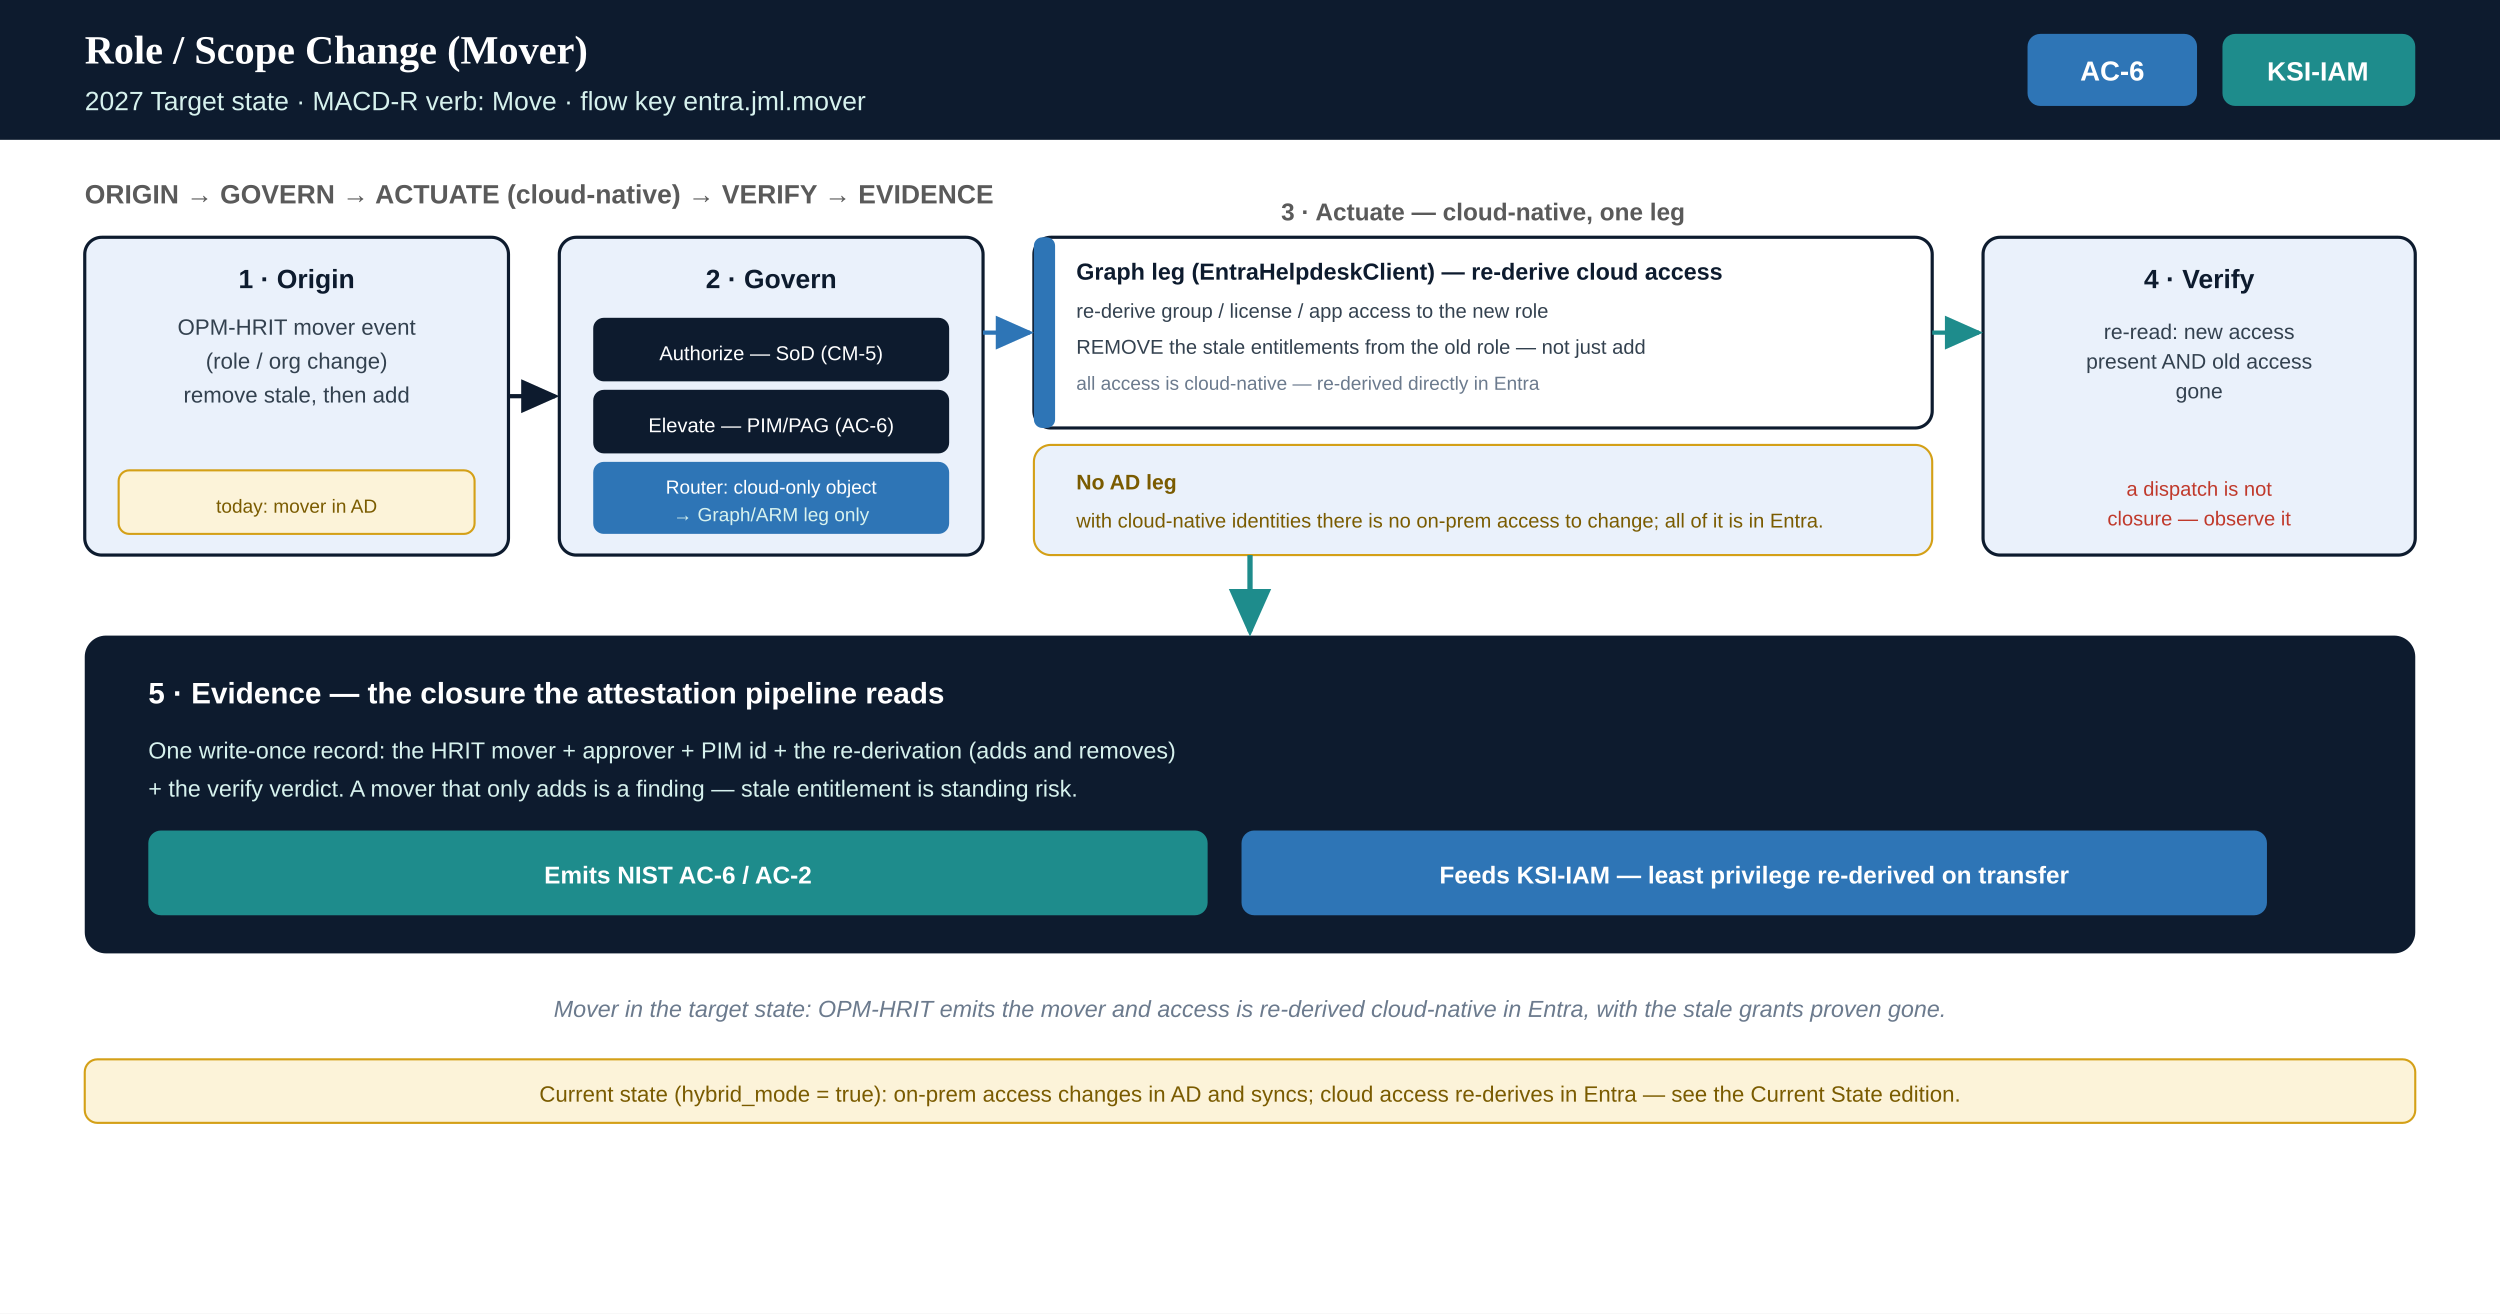
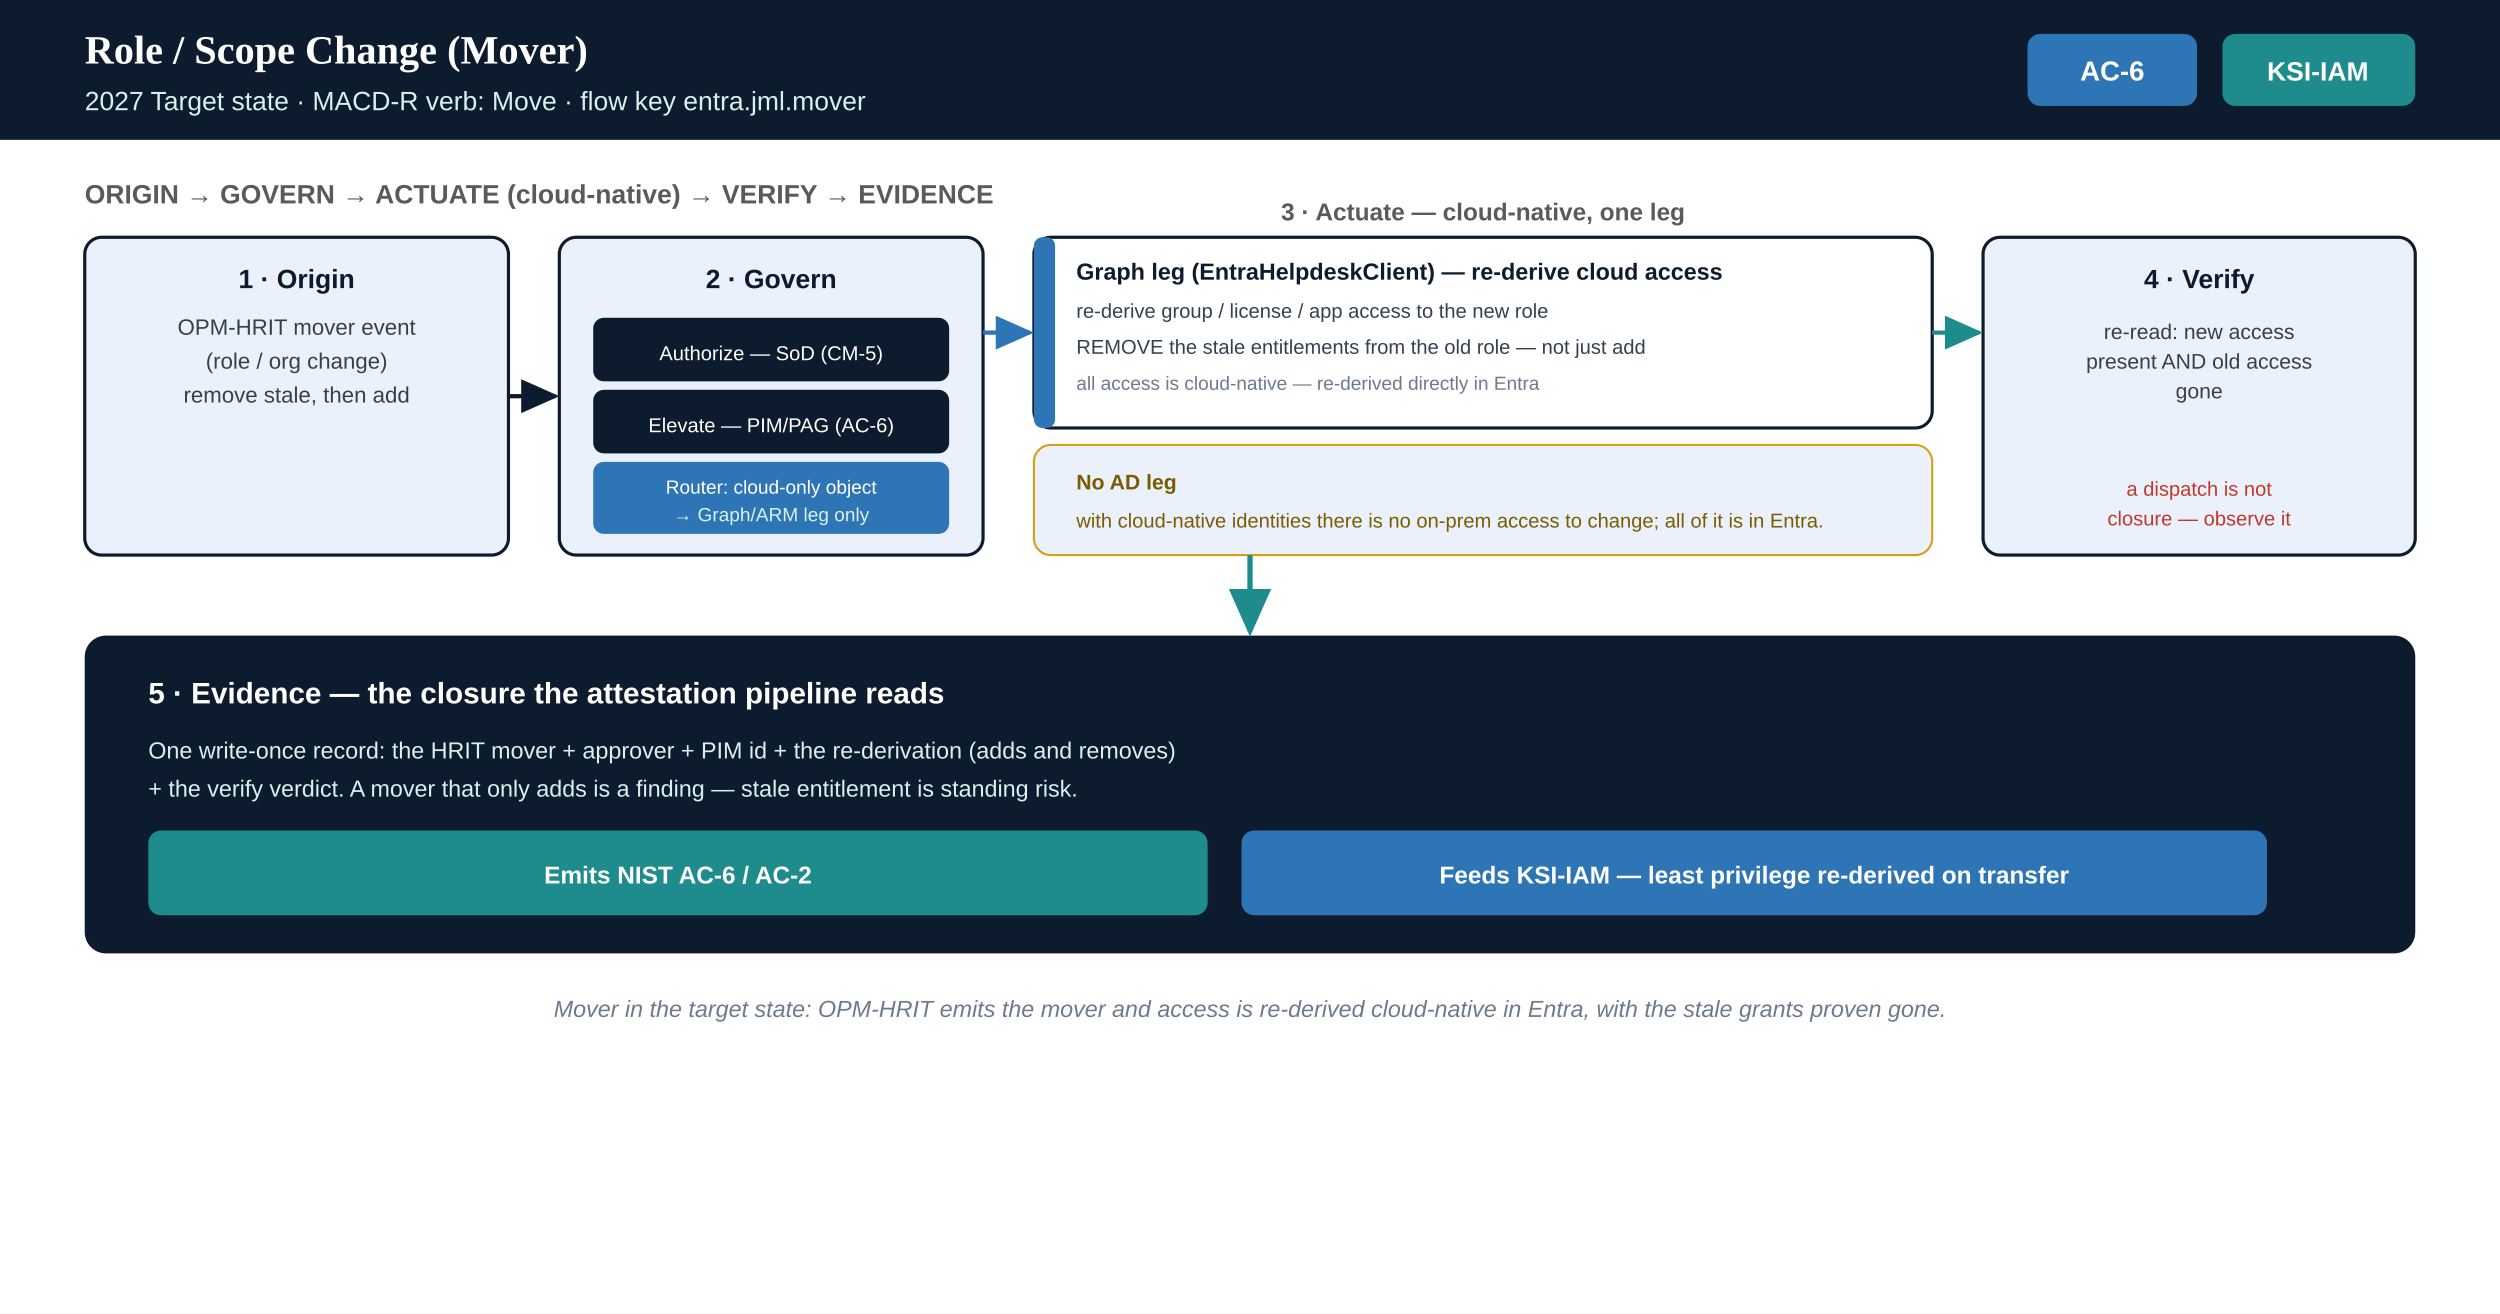
<svg xmlns="http://www.w3.org/2000/svg" viewBox="0 0 1180 620" font-family="Arial, 'Helvetica Neue', Helvetica, sans-serif">
  <rect width="1180" height="620" fill="#FFFFFF" />
  <defs>
    <marker id="a-navy" markerWidth="9" markerHeight="8" refX="8" refY="4" orient="auto">
      <polygon points="0 0, 9 4, 0 8" fill="#0D1B2E" />
    </marker>
    <marker id="a-teal" markerWidth="9" markerHeight="8" refX="8" refY="4" orient="auto">
      <polygon points="0 0, 9 4, 0 8" fill="#1E8C8C" />
    </marker>
    <marker id="a-blue" markerWidth="9" markerHeight="8" refX="8" refY="4" orient="auto">
      <polygon points="0 0, 9 4, 0 8" fill="#2E75B6" />
    </marker>
  </defs>
  <rect x="0" y="0" width="1180" height="66" fill="#0D1B2E" />
  <text x="40" y="30" font-family="Georgia, 'Times New Roman', serif" font-size="19" font-weight="bold" fill="#FFFFFF">Role / Scope Change (Mover)</text>
  <text x="40" y="52" font-size="12.5" fill="#D7F2EE">2027 Target state · MACD-R verb: Move · flow key entra.jml.mover</text>
  <rect x="957" y="16" width="80" height="34" rx="6" fill="#2E75B6" />
  <text x="997" y="38" text-anchor="middle" font-size="13" font-weight="bold" fill="#FFFFFF">AC-6</text>
  <rect x="1049" y="16" width="91" height="34" rx="6" fill="#1E8C8C" />
  <text x="1094" y="38" text-anchor="middle" font-size="12.5" font-weight="bold" fill="#FFFFFF">KSI-IAM</text>
  <text x="40" y="96" font-size="12.5" font-weight="bold" fill="#5A5A5A">ORIGIN → GOVERN → ACTUATE (cloud-native) → VERIFY → EVIDENCE</text>
  <rect x="40" y="112" width="200" height="150" rx="8" fill="#EAF1FB" stroke="#0D1B2E" stroke-width="1.5" />
  <text x="140" y="136" text-anchor="middle" font-size="12.5" font-weight="bold" fill="#0D1B2E">1 · Origin</text>
  <text x="140" y="158" text-anchor="middle" font-size="10.5" font-weight="normal" fill="#33414F">OPM-HRIT mover event</text>
  <text x="140" y="174" text-anchor="middle" font-size="10.5" font-weight="normal" fill="#33414F">(role / org change)</text>
  <text x="140" y="190" text-anchor="middle" font-size="10.5" font-weight="normal" fill="#33414F">remove stale, then add</text>
-   <rect x="56" y="222" width="168" height="30" rx="5" fill="#FCF3D9" stroke="#D4A017" stroke-width="1" />
-   <text x="140" y="242" text-anchor="middle" font-size="9" fill="#7A5B00">today: mover in AD</text>
  <rect x="264" y="112" width="200" height="150" rx="8" fill="#EAF1FB" stroke="#0D1B2E" stroke-width="1.5" />
  <text x="364" y="136" text-anchor="middle" font-size="12.5" font-weight="bold" fill="#0D1B2E">2 · Govern</text>
  <rect x="280" y="150" width="168" height="30" rx="5" fill="#0D1B2E" />
  <text x="364" y="170" text-anchor="middle" font-size="9.5" fill="#FFFFFF">Authorize — SoD (CM-5)</text>
  <rect x="280" y="184" width="168" height="30" rx="5" fill="#0D1B2E" />
  <text x="364" y="204" text-anchor="middle" font-size="9.5" fill="#FFFFFF">Elevate — PIM/PAG (AC-6)</text>
  <rect x="280" y="218" width="168" height="34" rx="5" fill="#2E75B6" />
  <text x="364" y="233" text-anchor="middle" font-size="9" fill="#FFFFFF">Router: cloud-only object</text>
  <text x="364" y="246" text-anchor="middle" font-size="9" fill="#D7F2EE">→ Graph/ARM leg only</text>
  <text x="700" y="104" text-anchor="middle" font-size="11.5" font-weight="bold" fill="#5A5A5A">3 · Actuate — cloud-native, one leg</text>
  <rect x="488" y="112" width="424" height="90" rx="8" fill="#FFFFFF" stroke="#0D1B2E" stroke-width="1.5" />
  <rect x="488" y="112" width="10" height="90" rx="4" fill="#2E75B6" />
  <text x="508" y="132" font-size="11" font-weight="bold" fill="#0D1B2E">Graph leg (EntraHelpdeskClient) — re-derive cloud access</text>
  <text x="508" y="150" font-size="9.5" fill="#33414F">re-derive group / license / app access to the new role</text>
  <text x="508" y="167" font-size="9.5" fill="#33414F">REMOVE the stale entitlements from the old role — not just add</text>
  <text x="508" y="184" font-size="9" fill="#6B7A8D">all access is cloud-native — re-derived directly in Entra</text>
  <rect x="488" y="210" width="424" height="52" rx="8" fill="#EAF1FB" stroke="#D4A017" stroke-width="1" />
  <text x="508" y="231" font-size="10" font-weight="bold" fill="#7A5B00">No AD leg</text>
  <text x="508" y="249" font-size="9.5" fill="#7A5B00">with cloud-native identities there is no on-prem access to change; all of it is in Entra.</text>
  <rect x="936" y="112" width="204" height="150" rx="8" fill="#EAF1FB" stroke="#0D1B2E" stroke-width="1.5" />
  <text x="1038" y="136" text-anchor="middle" font-size="12.5" font-weight="bold" fill="#0D1B2E">4 · Verify</text>
  <text x="1038" y="160" text-anchor="middle" font-size="10" font-weight="normal" fill="#33414F">re-read: new access</text>
  <text x="1038" y="174" text-anchor="middle" font-size="10" font-weight="normal" fill="#33414F">present AND old access</text>
  <text x="1038" y="188" text-anchor="middle" font-size="10" font-weight="normal" fill="#33414F">gone</text>
  <text x="1038" y="234" text-anchor="middle" font-size="9.5" fill="#C0392B">a dispatch is not</text>
  <text x="1038" y="248" text-anchor="middle" font-size="9.5" fill="#C0392B">closure — observe it</text>
  <rect x="40" y="300" width="1100" height="150" rx="10" fill="#0D1B2E" />
  <text x="70" y="332" font-size="14" font-weight="bold" fill="#FFFFFF">5 · Evidence — the closure the attestation pipeline reads</text>
  <text x="70" y="358" font-size="11" fill="#D7F2EE">One write-once record: the HRIT mover + approver + PIM id + the re-derivation (adds and removes)</text>
  <text x="70" y="376" font-size="11" fill="#D7F2EE">+ the verify verdict. A mover that only adds is a finding — stale entitlement is standing risk.</text>
  <rect x="70" y="392" width="500" height="40" rx="6" fill="#1E8C8C" />
  <text x="320" y="417" text-anchor="middle" font-size="11.5" font-weight="bold" fill="#FFFFFF">Emits NIST AC-6 / AC-2</text>
  <rect x="586" y="392" width="484" height="40" rx="6" fill="#2E75B6" />
  <text x="828" y="417" text-anchor="middle" font-size="11.5" font-weight="bold" fill="#FFFFFF">Feeds KSI-IAM — least privilege re-derived on transfer</text>
  <line x1="240" y1="187" x2="262" y2="187" stroke="#0D1B2E" stroke-width="2" marker-end="url(#a-navy)" />
  <line x1="464" y1="157" x2="486" y2="157" stroke="#2E75B6" stroke-width="2" marker-end="url(#a-blue)" />
  <line x1="912" y1="157" x2="934" y2="157" stroke="#1E8C8C" stroke-width="2" marker-end="url(#a-teal)" />
  <line x1="590" y1="262" x2="590" y2="298" stroke="#1E8C8C" stroke-width="2.5" marker-end="url(#a-teal)" />
  <text x="590" y="480" text-anchor="middle" font-size="11" font-style="italic" fill="#6B7A8D">Mover in the target state: OPM-HRIT emits the mover and access is re-derived cloud-native in Entra, with the stale grants proven gone.</text>
-   <rect x="40" y="500" width="1100" height="30" rx="6" fill="#FCF3D9" stroke="#D4A017" stroke-width="1" />
-   <text x="590" y="520" text-anchor="middle" font-size="10.5" fill="#7A5B00">Current state (hybrid_mode = true): on-prem access changes in AD and syncs; cloud access re-derives in Entra — see the Current State edition.</text>
</svg>
